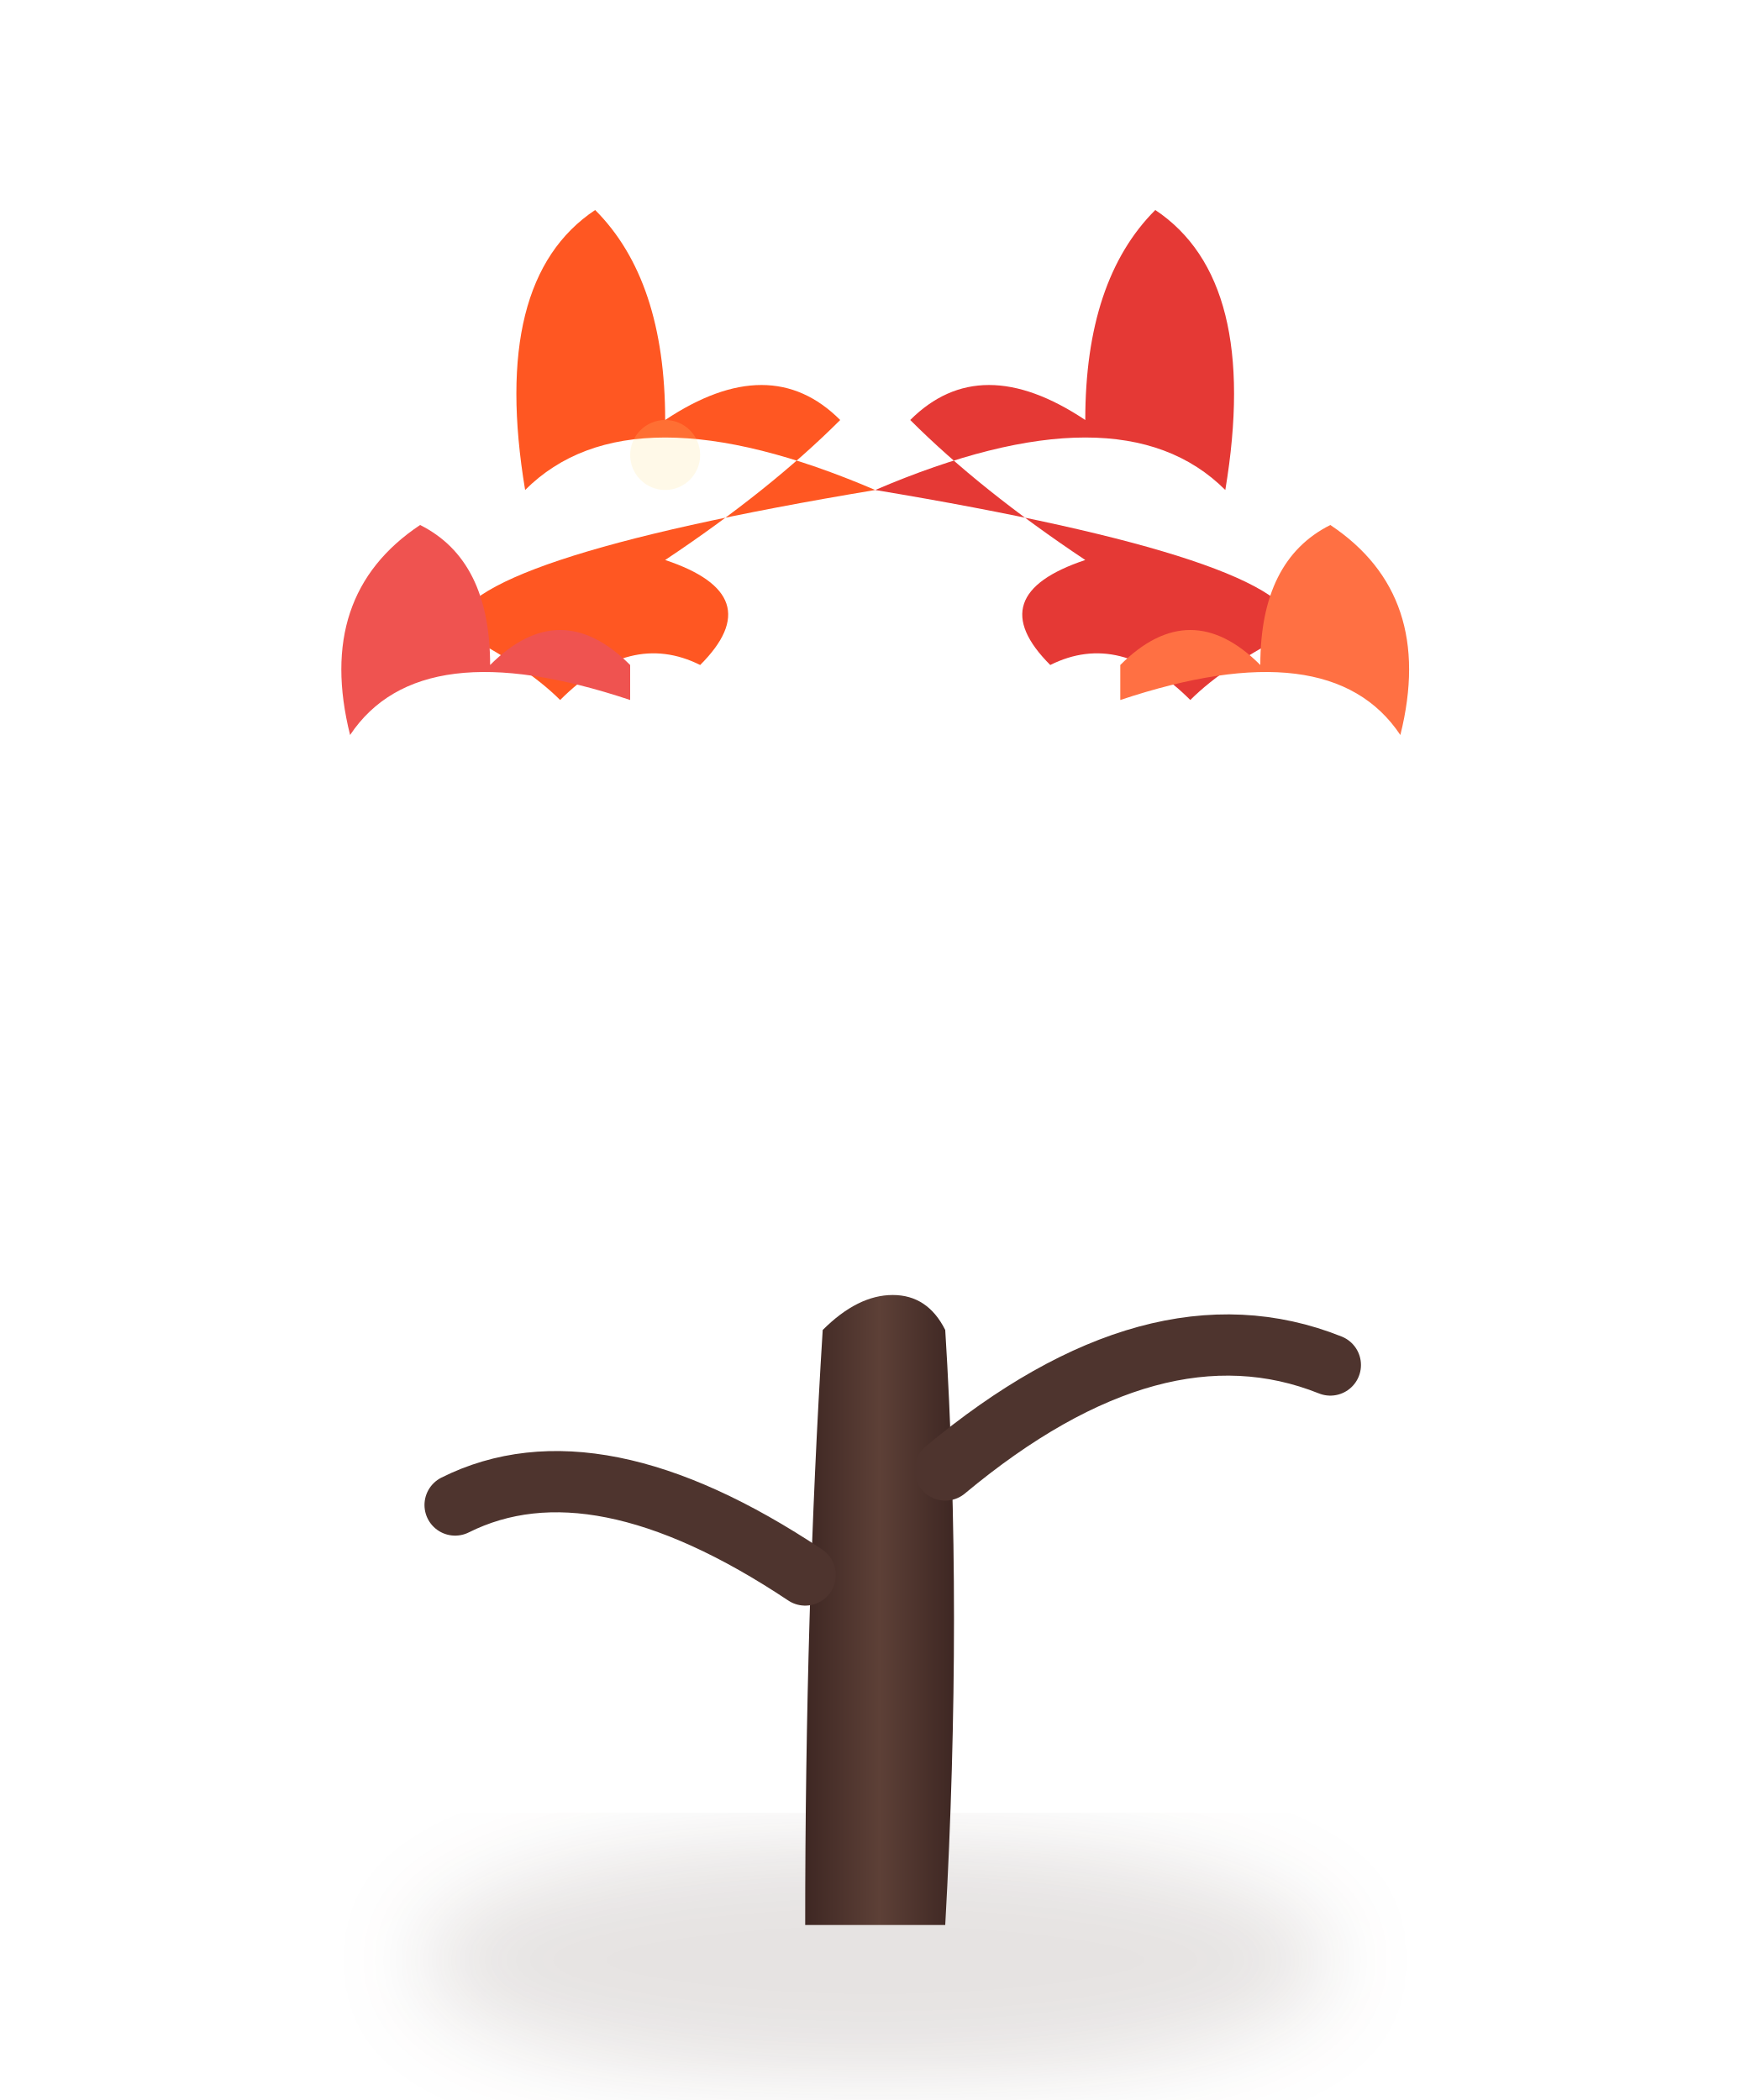
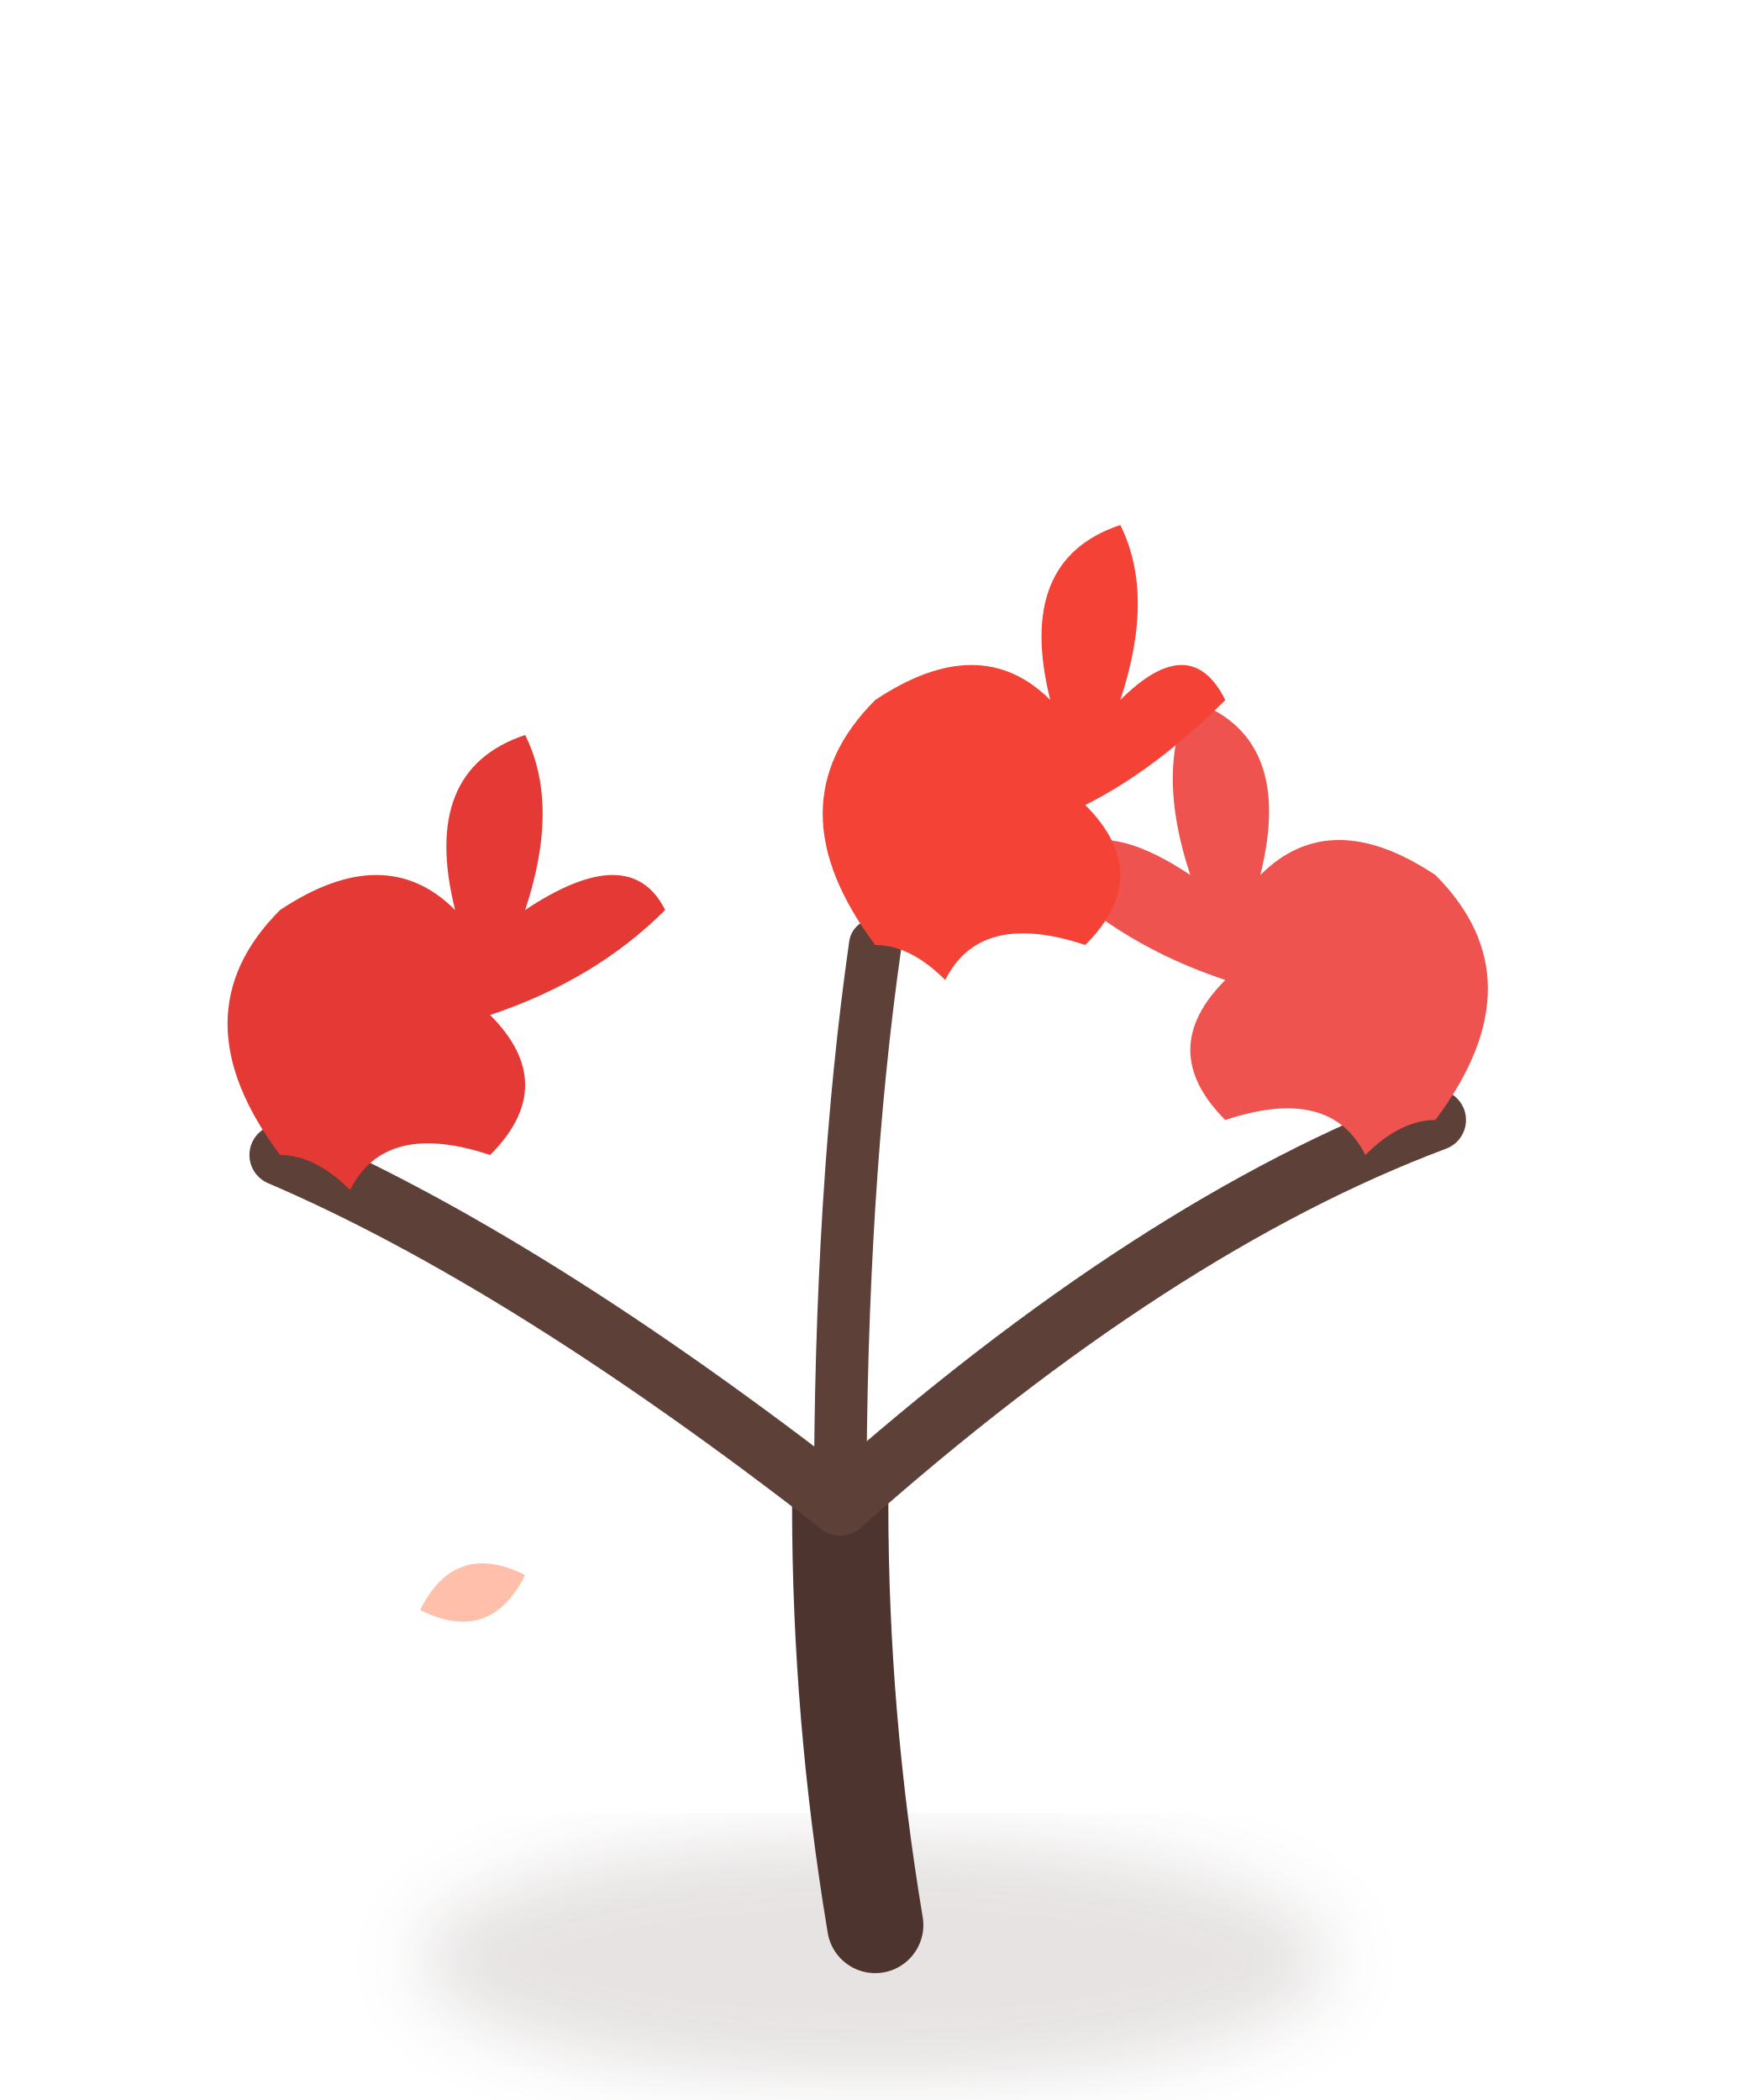
<svg xmlns="http://www.w3.org/2000/svg" viewBox="0 0 100 120">
  <defs>
-     <linearGradient id="tG" x1="0" y1="0" x2="1" y2="0">
-       <stop offset="0%" stop-color="#3E2723" />
-       <stop offset="50%" stop-color="#5D4037" />
-       <stop offset="100%" stop-color="#3E2723" />
-     </linearGradient>
    <filter id="s">
-       <feGaussianBlur stdDeviation="2.5" />
+       <feGaussianBlur stdDeviation="2" />
    </filter>
  </defs>
  <ellipse cx="50" cy="112" rx="26" ry="7" fill="#3E2723" opacity="0.13" filter="url(#s)" />
-   <path d="M46 110 Q46 92 47 76 Q49 74 51 74 Q53 74 54 76 Q55 92 54 110Z" fill="url(#tG)" />
-   <path d="M46 90 Q34 82 26 86" stroke="#4E342E" stroke-width="3.5" fill="none" stroke-linecap="round" />
-   <path d="M54 84 Q66 74 76 78" stroke="#4E342E" stroke-width="3.5" fill="none" stroke-linecap="round" />
-   <path d="M50 28 Q36 22 30 28 Q28 16 34 12 Q38 16 38 24 Q44 20 48 24 Q44 28 38 32 Q44 34 40 38 Q36 36 32 40 Q30 38 26 36 Q26 32 50 28Z" fill="#FF5722" />
-   <path d="M50 28 Q64 22 70 28 Q72 16 66 12 Q62 16 62 24 Q56 20 52 24 Q56 28 62 32 Q56 34 60 38 Q64 36 68 40 Q70 38 74 36 Q74 32 50 28Z" fill="#E53935" />
-   <path d="M36 40 Q24 36 20 42 Q18 34 24 30 Q28 32 28 38 Q32 34 36 38Z" fill="#EF5350" />
-   <path d="M64 40 Q76 36 80 42 Q82 34 76 30 Q72 32 72 38 Q68 34 64 38Z" fill="#FF7043" />
-   <circle cx="38" cy="26" r="2" fill="#FFE082" opacity="0.18" />
+   <path d="M50 110 Q48 98 48 86" stroke="#4E342E" stroke-width="5.5" fill="none" stroke-linecap="round" />
+   <path d="M48 86 Q30 72 16 66" stroke="#5D4037" stroke-width="3.5" fill="none" stroke-linecap="round" />
+   <path d="M48 86 Q66 70 82 64" stroke="#5D4037" stroke-width="3.5" fill="none" stroke-linecap="round" />
+   <path d="M48 86 Q48 68 50 54" stroke="#5D4037" stroke-width="3" fill="none" stroke-linecap="round" />
+   <path d="M16 66 Q10 58 16 52 Q22 48 26 52 Q24 44 30 42 Q32 46 30 52 Q36 48 38 52 Q34 56 28 58 Q32 62 28 66 Q22 64 20 68 Q18 66 16 66Z" fill="#E53935" />
+   <path d="M82 64 Q88 56 82 50 Q76 46 72 50 Q74 42 68 40 Q66 44 68 50 Q62 46 60 50 Q64 54 70 56 Q66 60 70 64 Q76 62 78 66 Q80 64 82 64Z" fill="#EF5350" />
+   <path d="M50 54 Q44 46 50 40 Q56 36 60 40 Q58 32 64 30 Q66 34 64 40 Q68 36 70 40 Q66 44 62 46 Q66 50 62 54 Q56 52 54 56 Q52 54 50 54Z" fill="#F44336" />
+   <path d="M24 92 Q26 88 30 90 Q28 94 24 92Z" fill="#FF7043" opacity="0.45" />
</svg>
